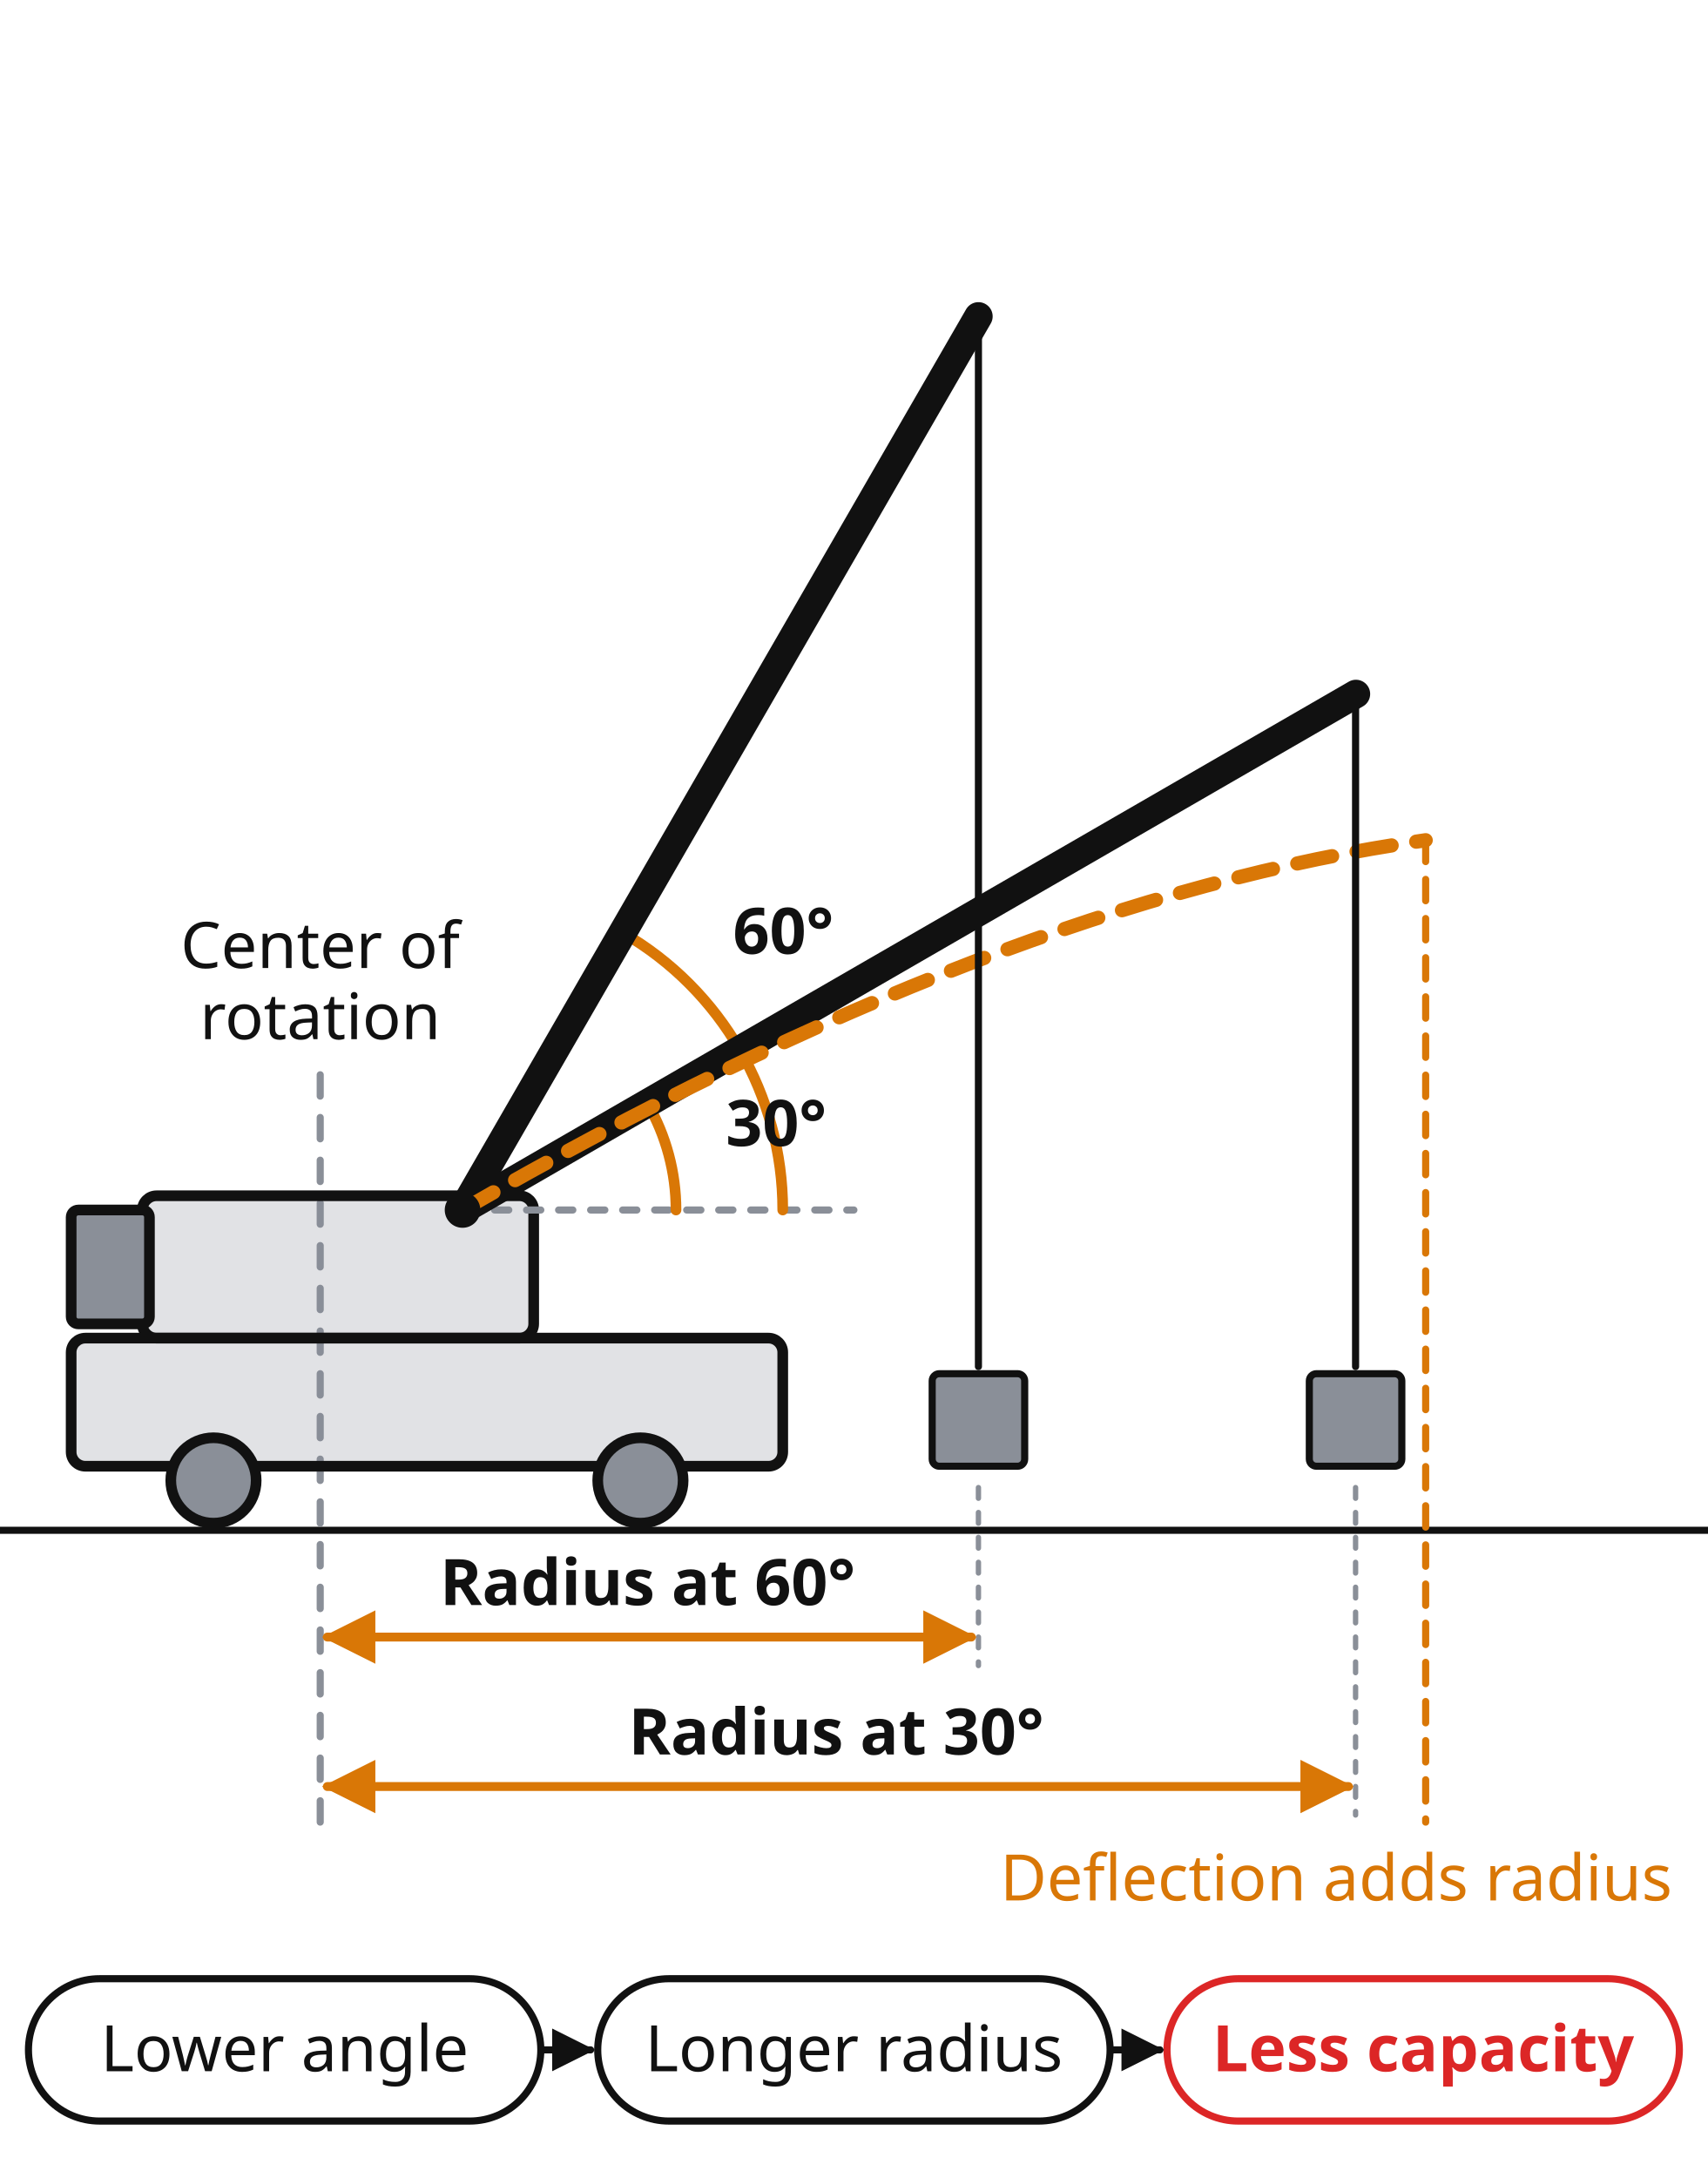
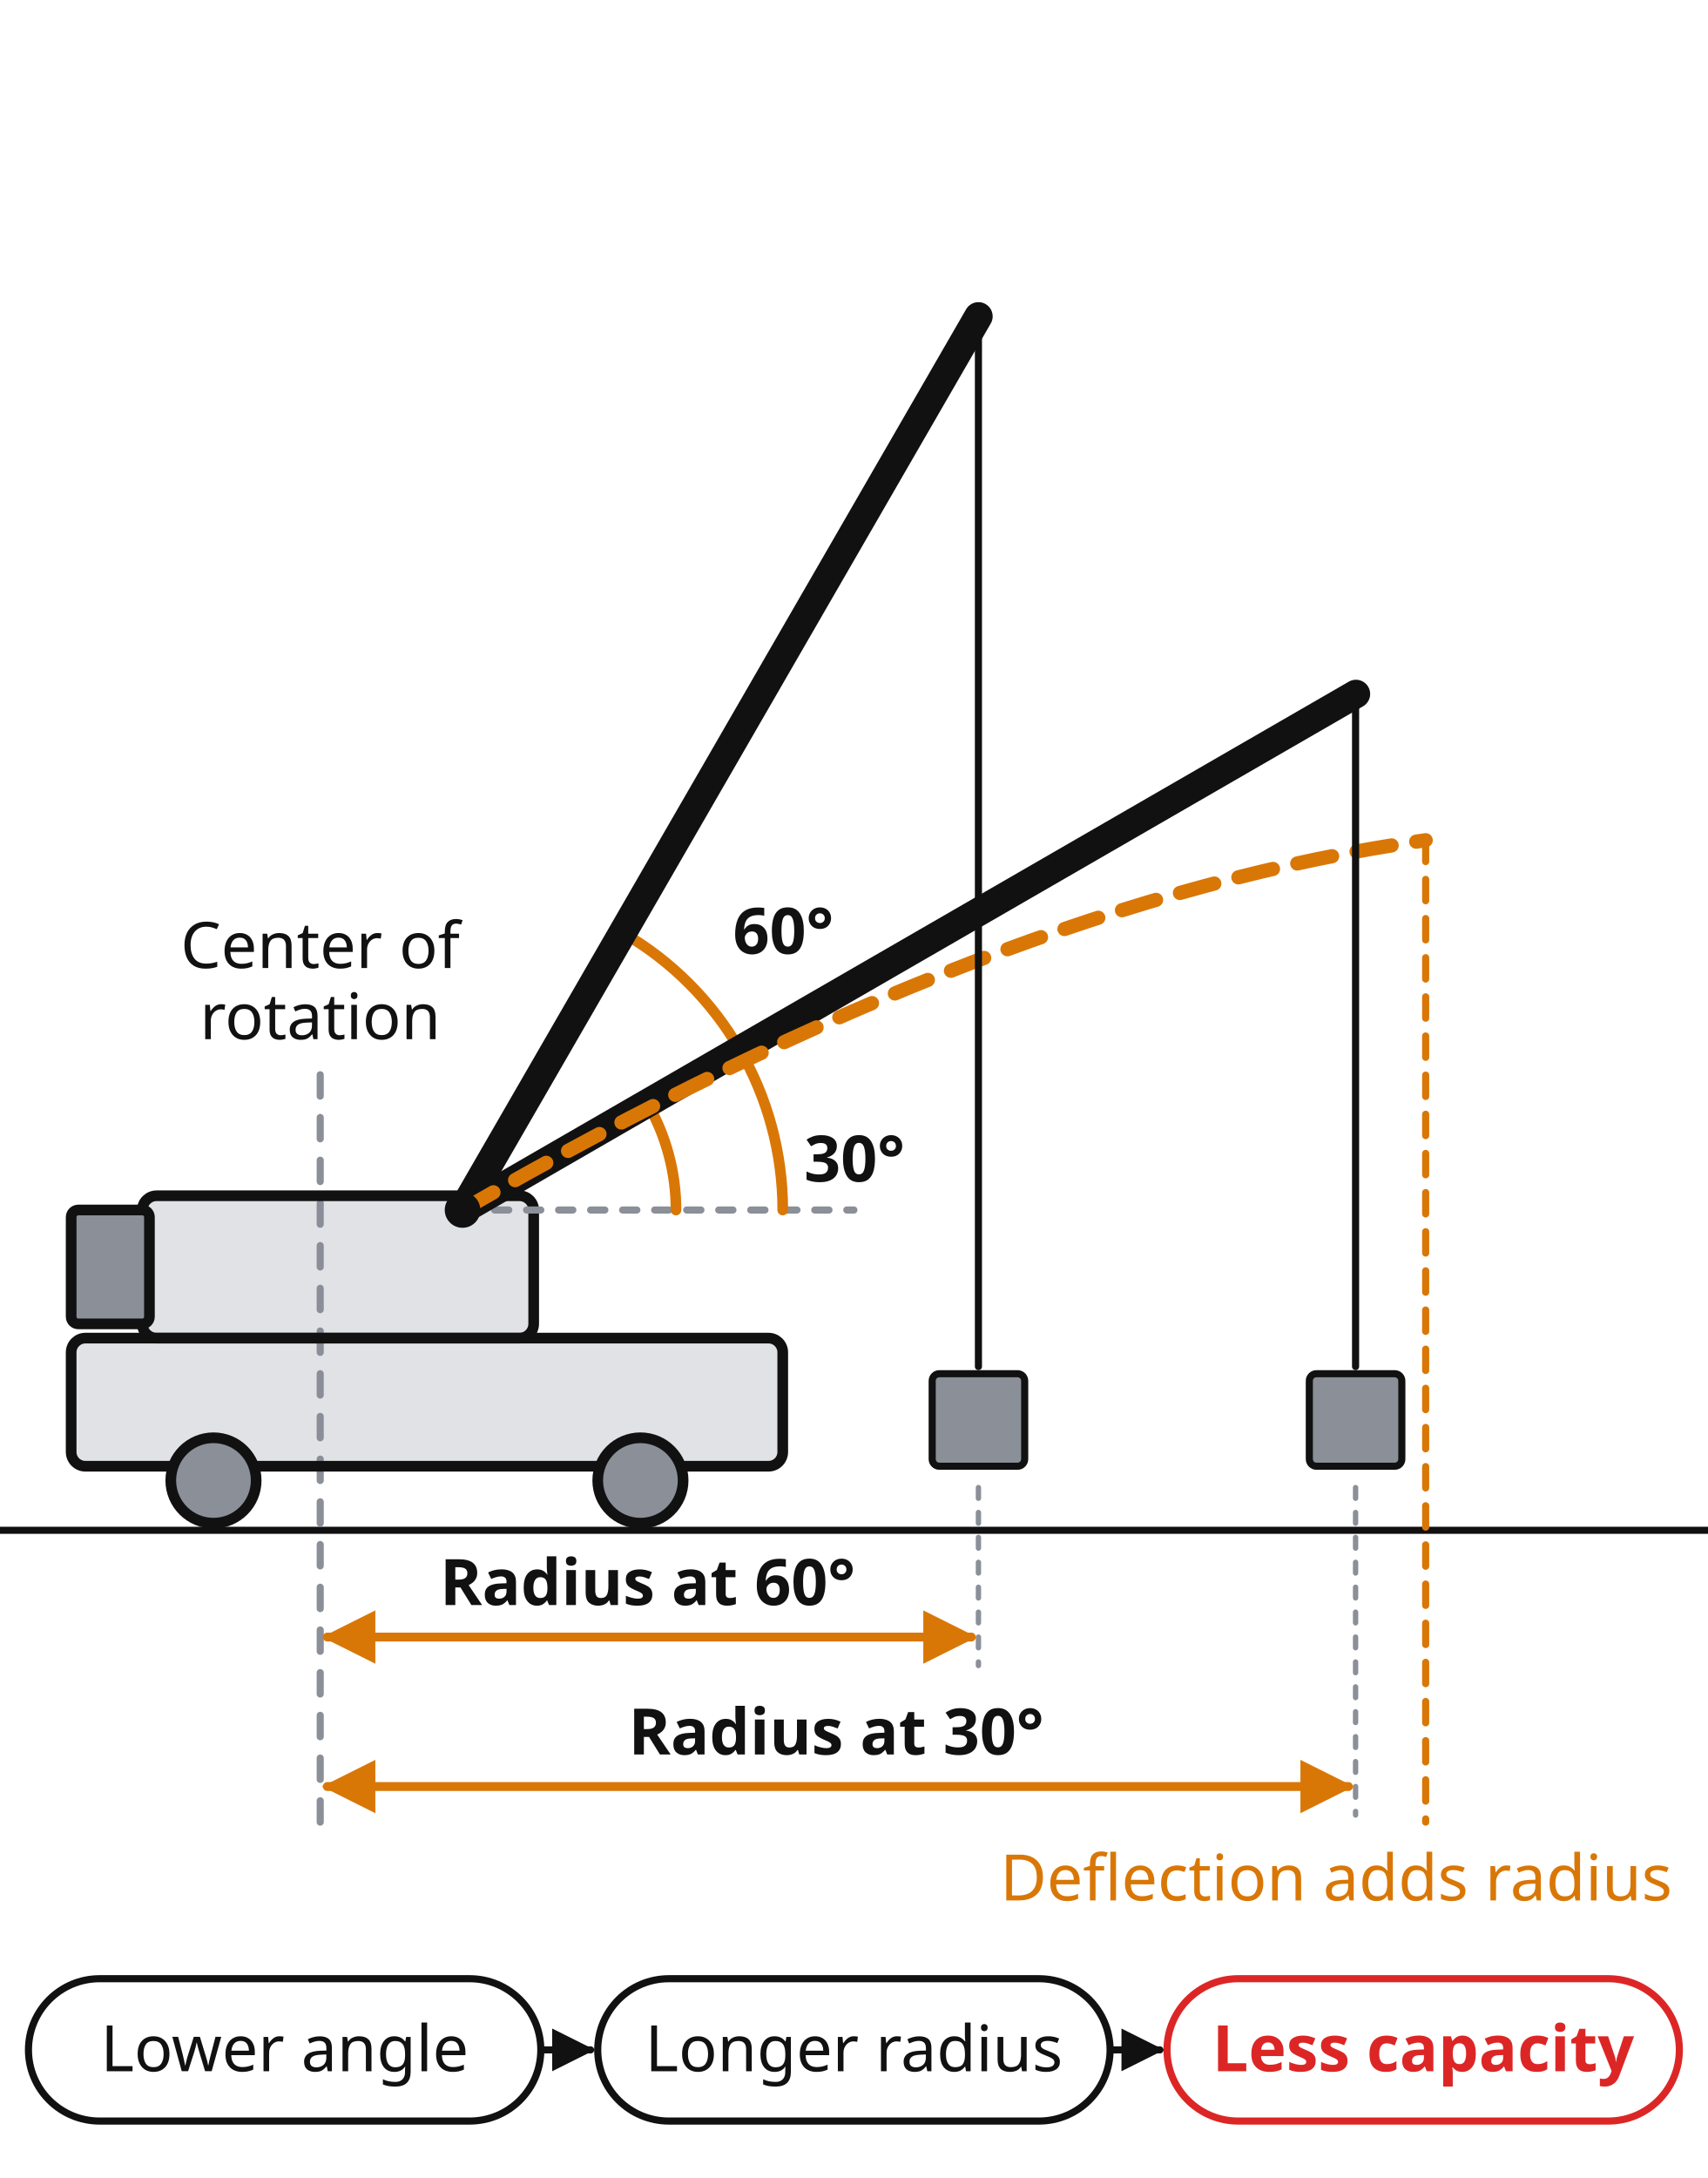
<svg xmlns="http://www.w3.org/2000/svg" viewBox="0 0 480 612" role="img" aria-labelledby="rba-title rba-desc" font-family="system-ui, sans-serif" font-size="18" fill="currentColor" stroke-linecap="round" stroke-linejoin="round">
  <style>svg:root{color:#111}@media (prefers-color-scheme:dark){svg:root{color:#eee}}</style>
  <defs>
    <marker id="rba-arrow" viewBox="0 0 10 10" refX="9" refY="5" markerWidth="6" markerHeight="6" orient="auto-start-reverse">
      <path d="M0 0 L10 5 L0 10 z" fill="var(--crane-accent, #d97706)" />
    </marker>
    <marker id="rba-arrow-fg" viewBox="0 0 10 10" refX="9" refY="5" markerWidth="6" markerHeight="6" orient="auto-start-reverse">
      <path d="M0 0 L10 5 L0 10 z" fill="currentColor" />
    </marker>
  </defs>
  <line x1="0" y1="430" x2="480" y2="430" stroke="currentColor" stroke-width="2" />
  <text x="90" y="272" text-anchor="middle">Center of</text>
  <text x="90" y="292" text-anchor="middle">rotation</text>
  <line x1="90" y1="302" x2="90" y2="516" stroke="var(--crane-muted, #8a8f98)" stroke-width="2" stroke-dasharray="6 6" />
  <rect x="20" y="376" width="200" height="36" rx="4" fill="var(--crane-muted, #8a8f98)" fill-opacity="0.25" stroke="currentColor" stroke-width="3" />
  <circle cx="60" cy="416" r="12" fill="var(--crane-muted, #8a8f98)" stroke="currentColor" stroke-width="3" />
  <circle cx="180" cy="416" r="12" fill="var(--crane-muted, #8a8f98)" stroke="currentColor" stroke-width="3" />
  <rect x="40" y="336" width="110" height="40" rx="4" fill="var(--crane-muted, #8a8f98)" fill-opacity="0.25" stroke="currentColor" stroke-width="3" />
  <rect x="20" y="340" width="22" height="32" rx="2" fill="var(--crane-muted, #8a8f98)" stroke="currentColor" stroke-width="3" />
  <line x1="130" y1="340" x2="240" y2="340" stroke="var(--crane-muted, #8a8f98)" stroke-width="2" stroke-dasharray="4 5" />
  <path d="M190 340 A60 60 0 0 0 181.96 310" fill="none" stroke="var(--crane-accent, #d97706)" stroke-width="3" />
  <path d="M220 340 A90 90 0 0 0 175 262.06" fill="none" stroke="var(--crane-accent, #d97706)" stroke-width="3" />
-   <text x="204" y="322" font-weight="700">30°</text>
+   <text x="226" y="332" font-weight="700">30°</text>
  <text x="206" y="268" font-weight="700">60°</text>
  <line x1="130" y1="340" x2="275" y2="88.9" stroke="currentColor" stroke-width="8" />
  <line x1="130" y1="340" x2="381.1" y2="195" stroke="currentColor" stroke-width="8" />
  <path d="M130 340 Q280.7 253 400.7 236.1" fill="none" stroke="var(--crane-accent, #d97706)" stroke-width="4" stroke-dasharray="10 7" />
  <circle cx="130" cy="340" r="5" fill="currentColor" />
  <line x1="275" y1="89" x2="275" y2="384" stroke="currentColor" stroke-width="2" />
  <rect x="262" y="386" width="26" height="26" rx="2" fill="var(--crane-muted, #8a8f98)" stroke="currentColor" stroke-width="2" />
  <line x1="381" y1="195" x2="381" y2="384" stroke="currentColor" stroke-width="2" />
  <rect x="368" y="386" width="26" height="26" rx="2" fill="var(--crane-muted, #8a8f98)" stroke="currentColor" stroke-width="2" />
  <line x1="400.7" y1="236.1" x2="400.7" y2="512" stroke="var(--crane-accent, #d97706)" stroke-width="2" stroke-dasharray="6 5" />
  <g stroke="var(--crane-muted, #8a8f98)" stroke-width="1.5" stroke-dasharray="3 4">
    <line x1="275" y1="418" x2="275" y2="468" />
    <line x1="381" y1="418" x2="381" y2="510" />
  </g>
  <line x1="92" y1="460" x2="273" y2="460" stroke="var(--crane-accent, #d97706)" stroke-width="2.5" marker-start="url(#rba-arrow)" marker-end="url(#rba-arrow)" />
  <text x="182" y="451" text-anchor="middle" font-weight="700">Radius at 60°</text>
  <line x1="92" y1="502" x2="379" y2="502" stroke="var(--crane-accent, #d97706)" stroke-width="2.5" marker-start="url(#rba-arrow)" marker-end="url(#rba-arrow)" />
  <text x="235" y="493" text-anchor="middle" font-weight="700">Radius at 30°</text>
  <text x="470" y="534" text-anchor="end" fill="var(--crane-accent, #d97706)">Deflection adds radius</text>
  <g stroke="currentColor" stroke-width="2" fill="none">
    <rect x="8" y="556" width="144" height="40" rx="20" />
    <rect x="168" y="556" width="144" height="40" rx="20" />
    <rect x="328" y="556" width="144" height="40" rx="20" stroke="var(--crane-danger, #dc2626)" />
  </g>
  <line x1="153" y1="576" x2="166" y2="576" stroke="currentColor" stroke-width="2" marker-end="url(#rba-arrow-fg)" />
  <line x1="313" y1="576" x2="326" y2="576" stroke="currentColor" stroke-width="2" marker-end="url(#rba-arrow-fg)" />
  <text x="80" y="582" text-anchor="middle">Lower angle</text>
  <text x="240" y="582" text-anchor="middle">Longer radius</text>
  <text x="400" y="582" text-anchor="middle" fill="var(--crane-danger, #dc2626)" font-weight="700">Less capacity</text>
</svg>
